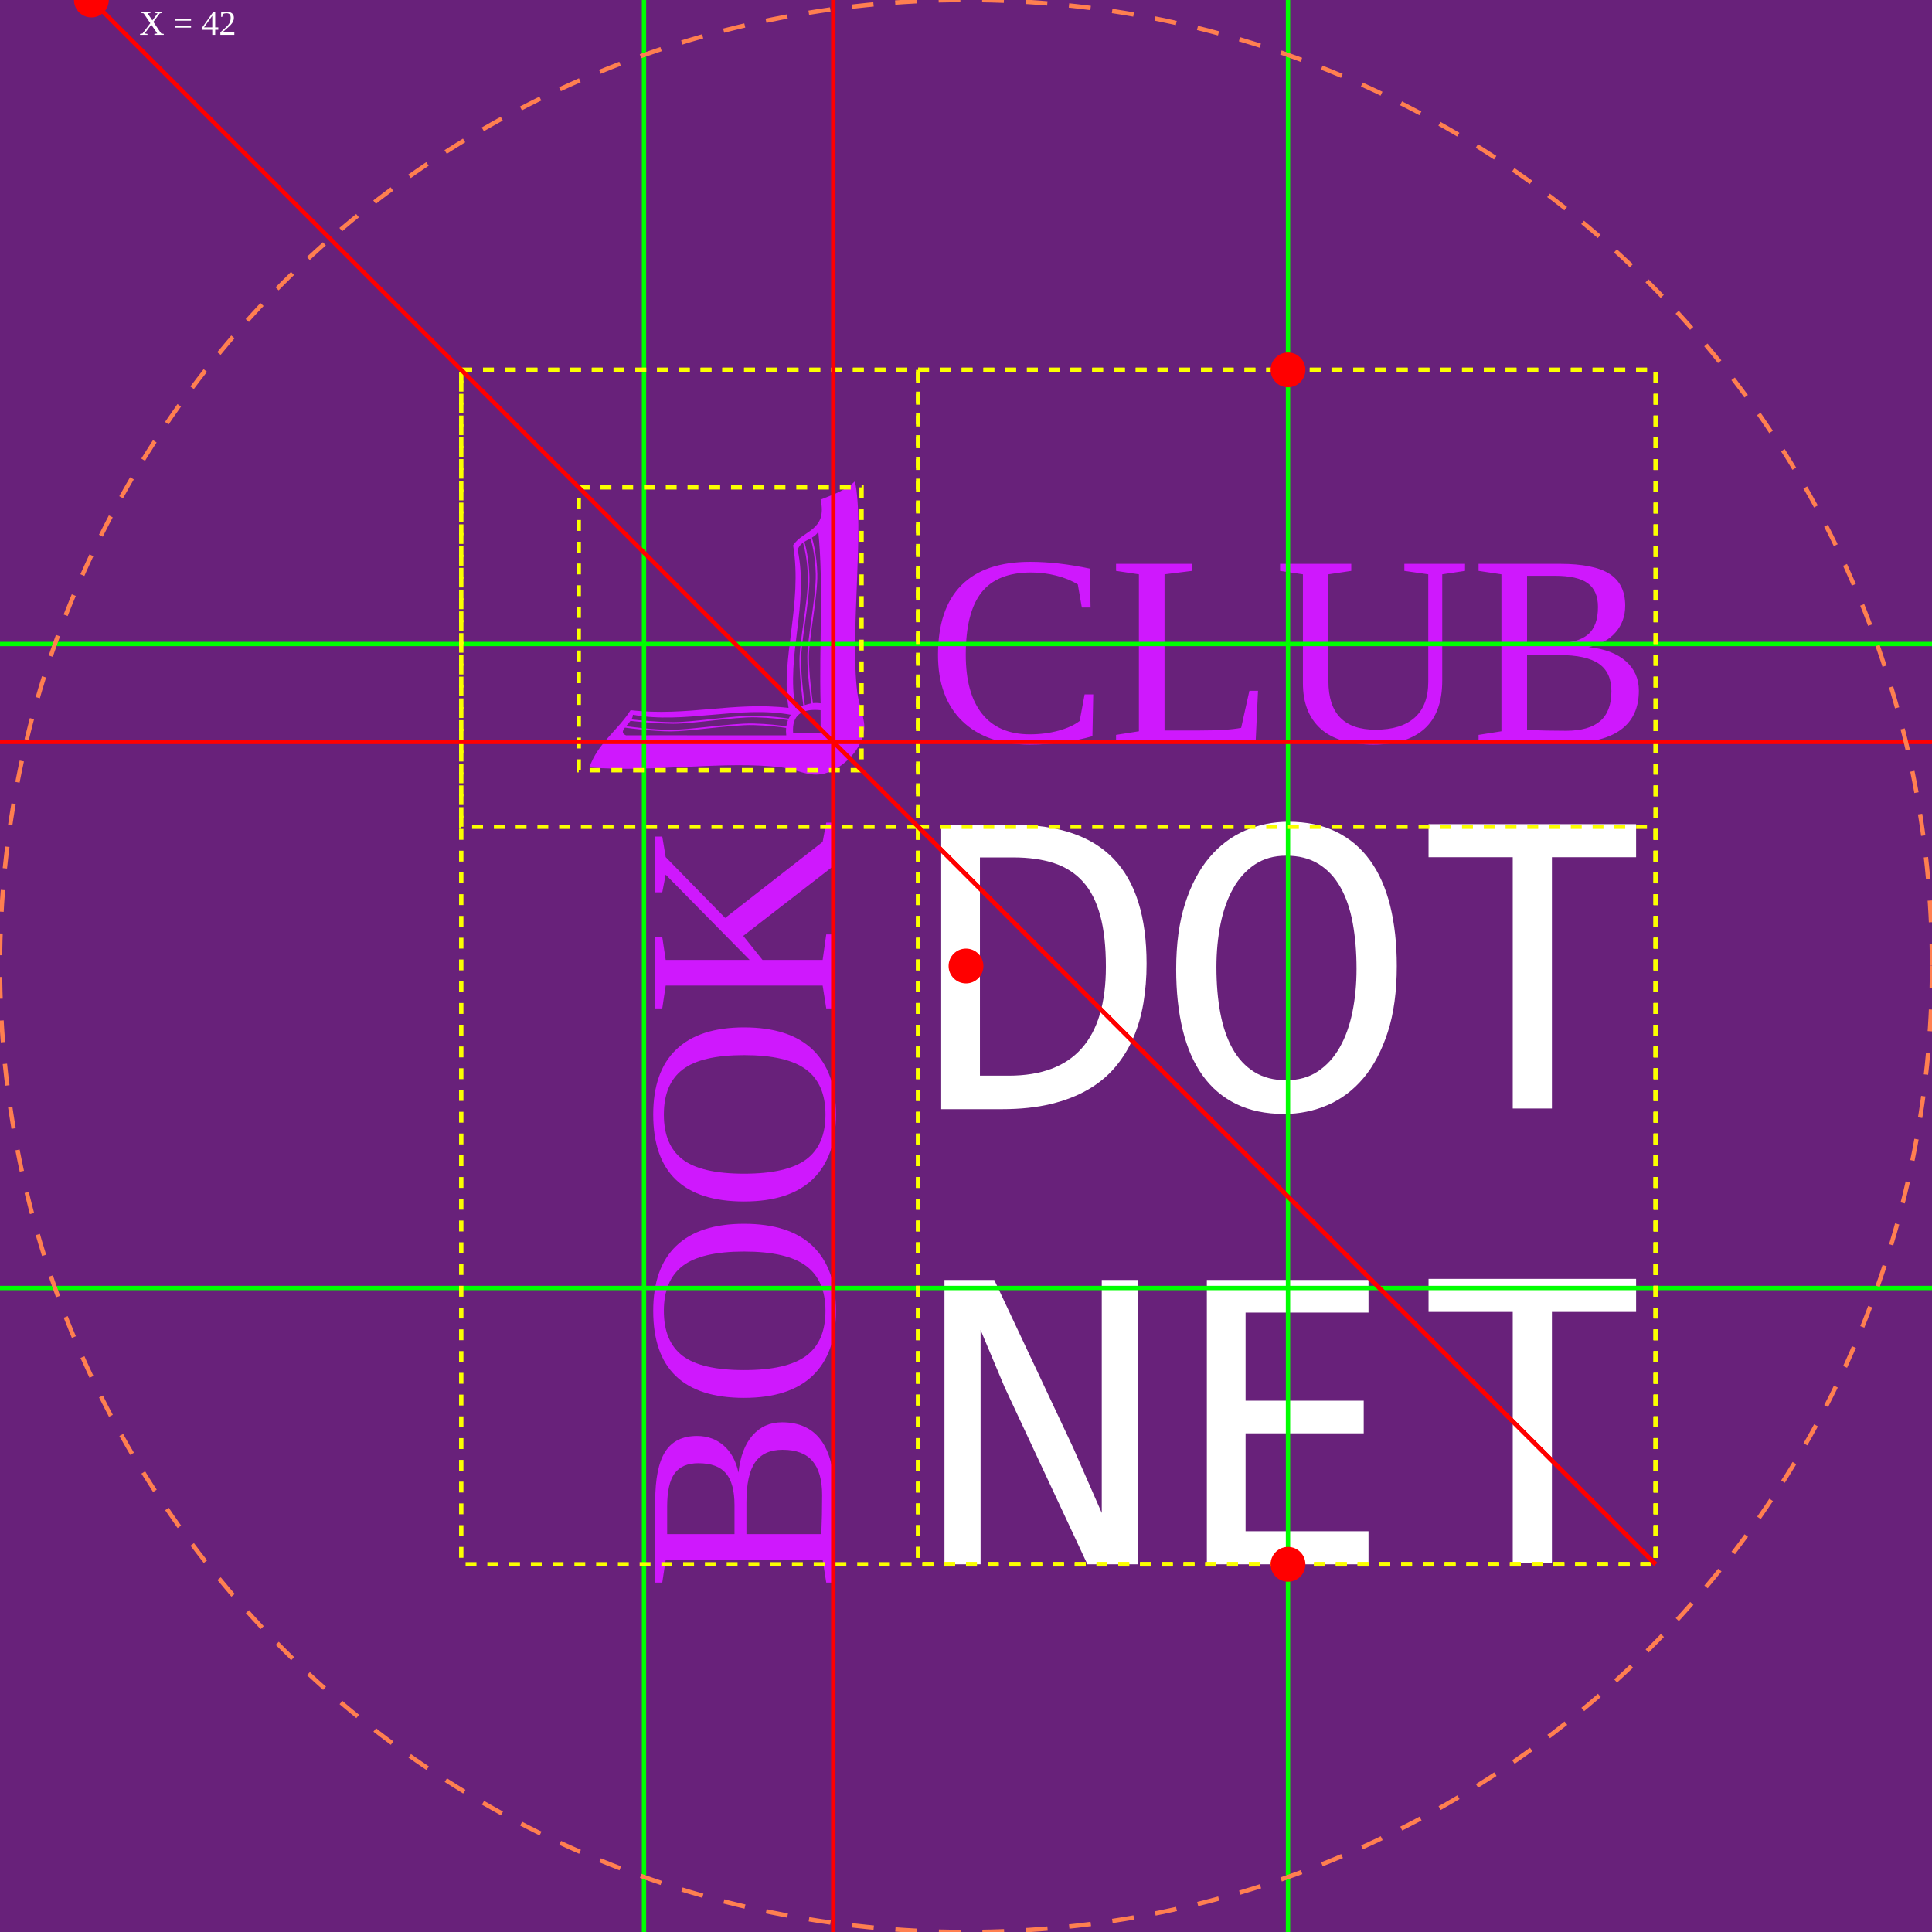
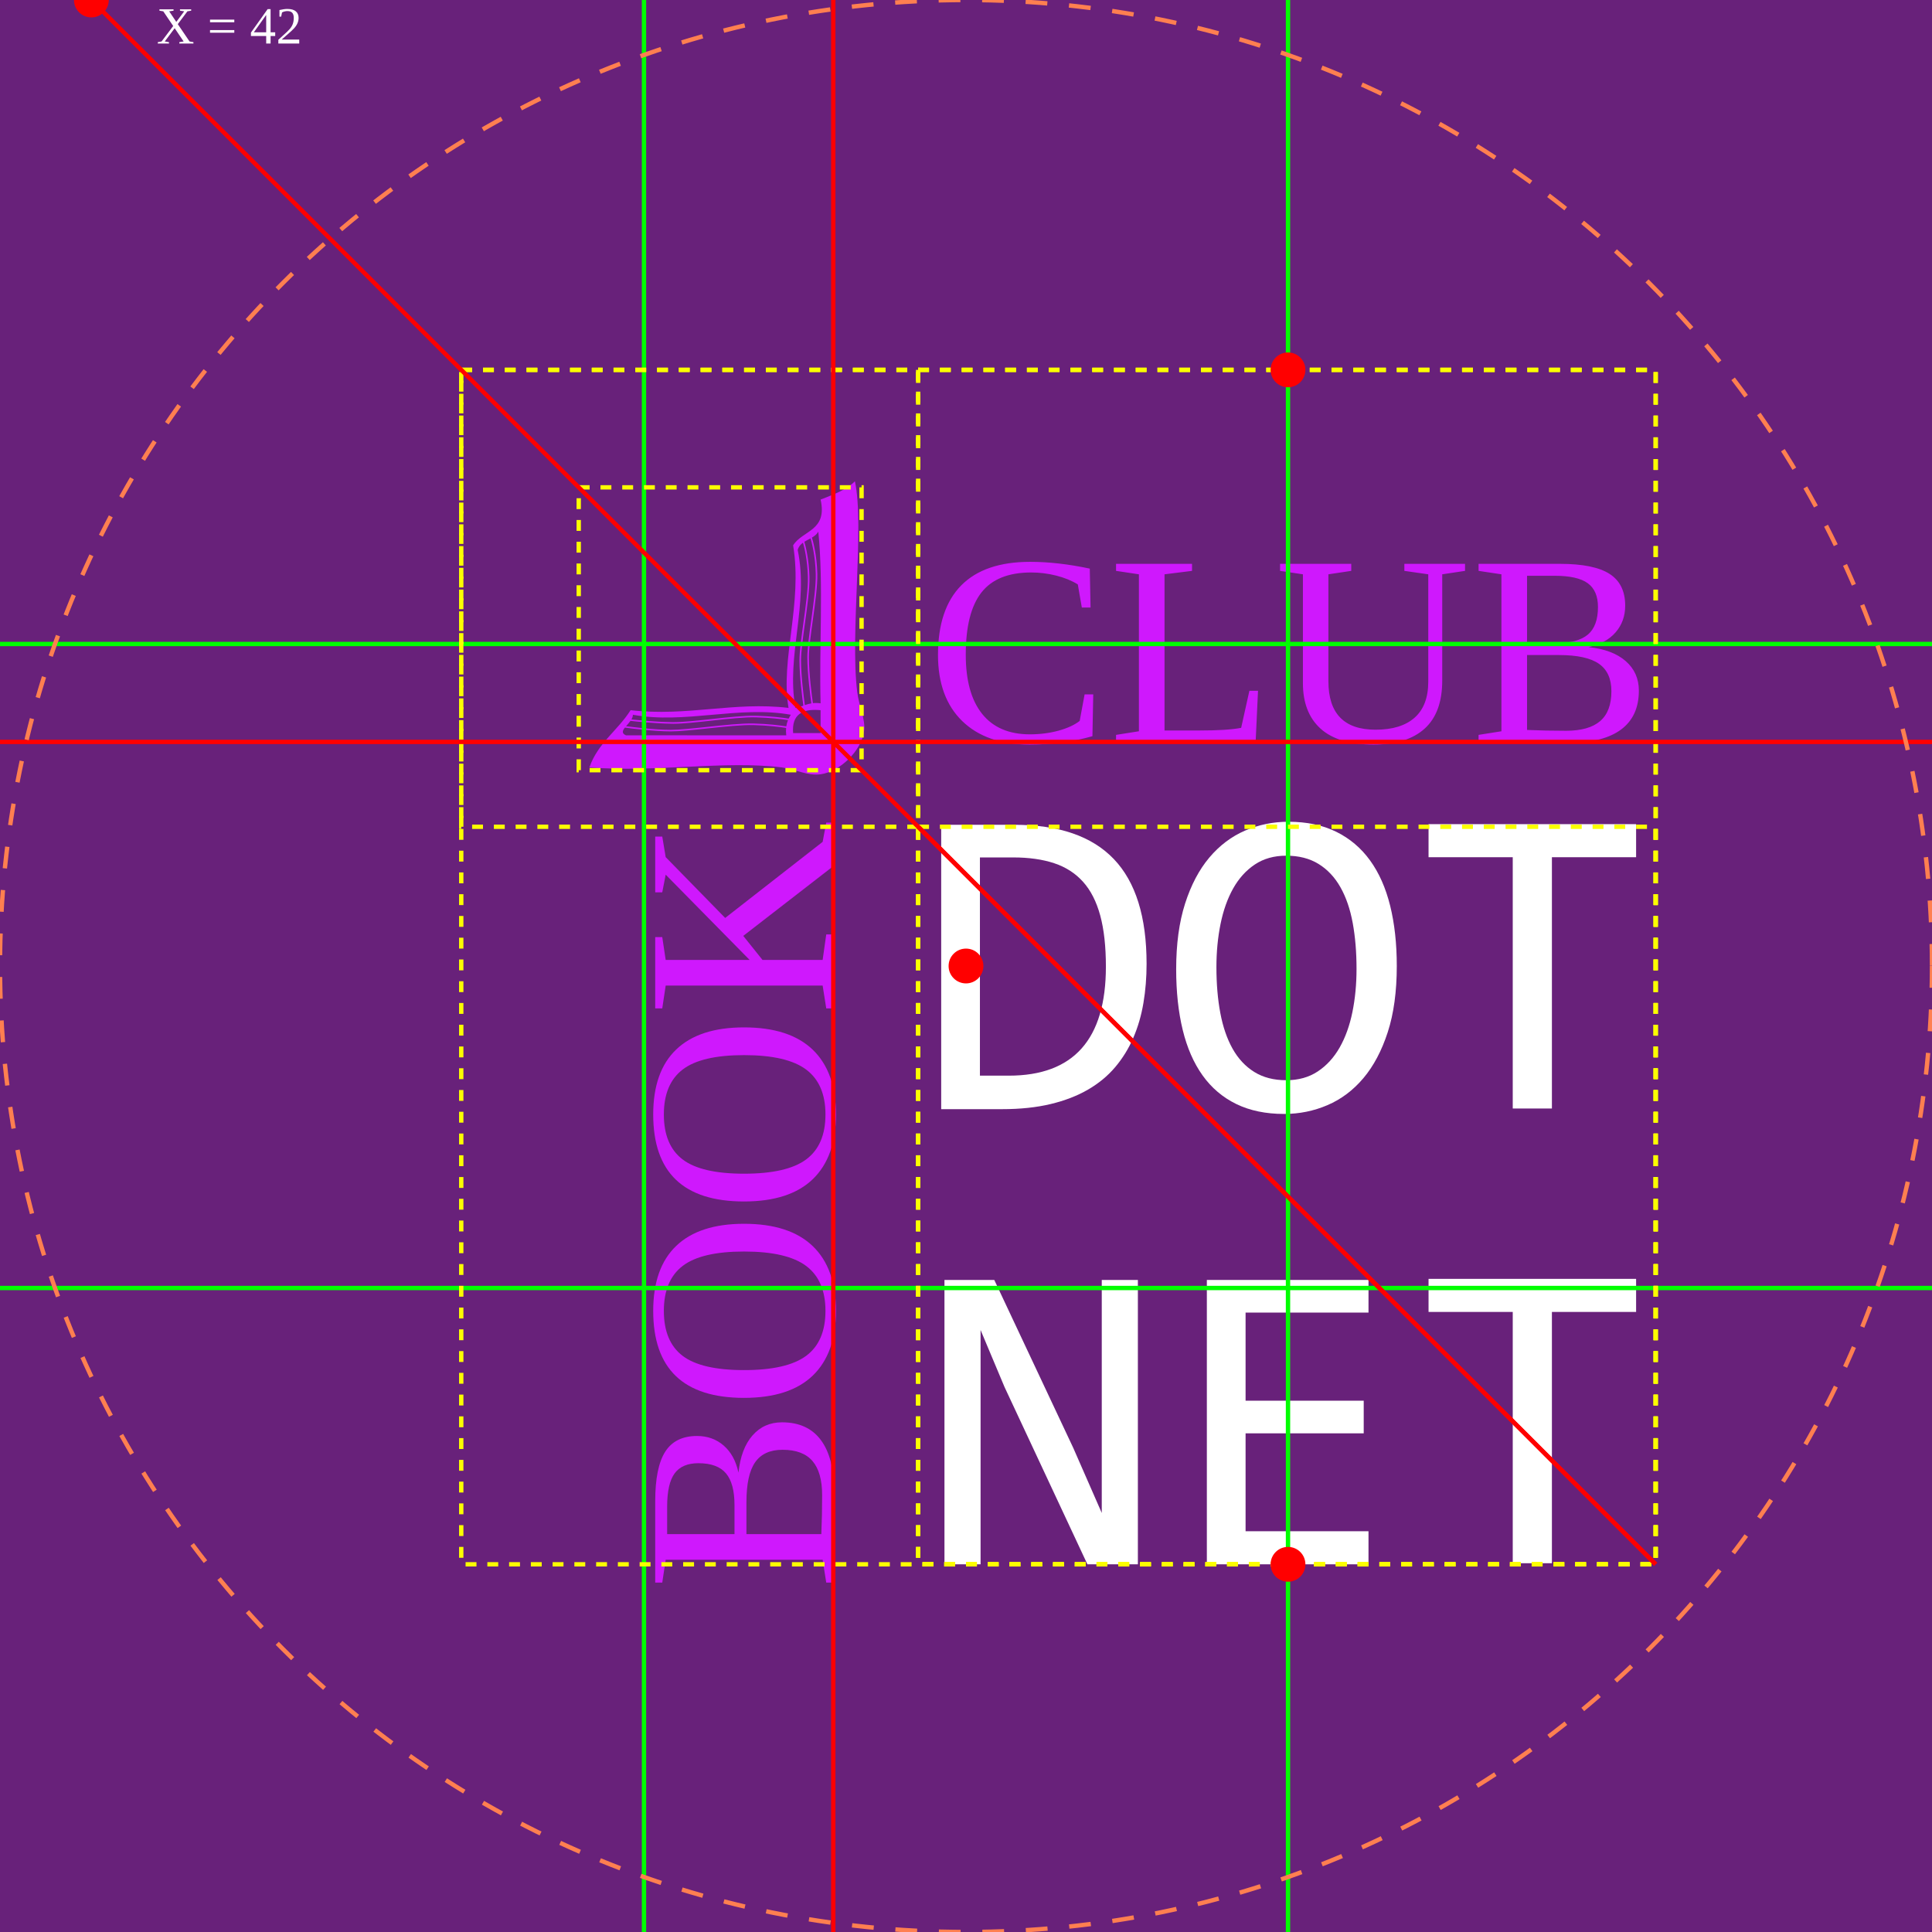
<svg xmlns="http://www.w3.org/2000/svg" viewBox="0 0 888 888">
  <rect id="bg" x="0" y="0" width="888" height="888" fill="#68217a" />
  <g id="tx" fill="#fff">
    <path id="D" d="m527 443q0 9.4-1.45 18t-4.65 16-8.3 13.45-12.5 10.35-17.2 6.65-22.3 2.35h-28v-130.7h33.7q30.6 0 45.65 15.75t15.05 48.15zm-18.7 1.3q0-13.9-2.6-23.5t-7.9-15.5-13.3-8.55-18.8-2.65h-15.3v100.3h13.3q44.6 0 44.6-50.1z" />
    <path id="O" d="m642 444q0 17.6-4.15 30.4t-11.2 21.15-16.5 12.4-19.95 4.05q-12.6 0-21.95-4.55t-15.5-13.15-9.15-20.95-3-27.85q0-17.4 4.1-30.2t11.15-21.15 16.45-12.4 19.9-4.05q12.6 0 21.95 4.6t15.55 13.15 9.25 20.85 3.05 27.7zm-18.5 1.3q0-11.5-1.75-21.05t-5.65-16.45-10.05-10.7-14.85-3.8q-8.4 0-14.45 4.05t-9.95 11-5.8 16.3-1.9 19.85q0 11.6 1.8 21.15t5.65 16.4 9.95 10.65 14.7 3.8q8.4 0 14.5-4.05t10.05-11 5.85-16.25 1.9-19.9z" />
    <path id="T" d="m752 394h-38.7v115.5h-18v-115.5h-38.7v-15.2h95.4z" />
    <path id="N" d="m523 719h-23.2l-38.1-81.5-11-26.2v107.7h-16.6v-130.7h22.9l36.3 77.2 13.1 29.9v-107.1h16.6z" />
    <path id="E" d="m629 719h-74.3v-130.7h74.3v15h-56.5v40.5h54.3v15h-54.3v45h56.5z" />
    <path id="T" d="m752 603h-38.7v115.5h-18v-115.5h-38.7v-15.2h95.4z" />
  </g>
  <g id="bc" font-family="Times New Roman" font-size="125" fill="#cf18fd">
    <text x="426" y="341">CLUB</text>
    <text x="388" y="614" transform="rotate(270 444 675)">BOOK</text>
    <path d="m394 318c-3.317-26.85 3.38-76.318-1.053-96.794-4.01 4.057-10.021 6.111-15.781 8.416 3.269 14.492-8.35 14.096-12.625 21.042 4.46 26.926-5.938 52.33-2.105 74.7-25.243-2.987-46.529 4.075-72.596 1.053-5.83 9.252-15.061 15.101-18.939 26.302 29.975 2.399 62.42-3.229 88.378 0 6.37 0.793 11.708 3.983 17.886 3.157 8.719-1.166 18.779-10.579 19.991-19.991 0.701-5.445-2.309-11.024-3.156-17.886zm-24.069 6.083c-0.481-3.487-1.749-13.34-1.749-20.505 0-4.133 0.881-10.503 1.812-17.245 1.071-7.748 2.179-15.759 2.051-21.142-0.196-8.134-1.761-14.196-2.338-16.181 0.9-0.563 1.887-1.037 2.834-1.551 0.464 1.524 2.195 7.74 2.4 16.301 0.128 5.324-0.975 13.306-2.042 21.026-0.936 6.768-1.82 13.161-1.82 17.345 0 7.635 1.426 18.278 1.835 21.153-1.082 0.181-2.042 0.479-2.981 0.801zm-3.286-71.312c0.403-1.519 1.314-2.53 2.429-3.335 0.609 2.134 2.059 7.976 2.245 15.774 0.128 5.324-0.976 13.306-2.042 21.024-0.936 6.768-1.82 13.161-1.82 17.345 0 7.312 1.308 17.382 1.776 20.748-1.154 0.405-2.308 0.811-3.64 1.04-4.373-24.311 6.299-47.413 1.053-72.596zm-3.157 75.751c-0.363 0.561-0.702 1.147-1.004 1.77-2.666-0.42-8.133-1.14-15.113-1.308-5.242-0.125-12.91 0.709-20.331 1.517-6.958 0.758-13.534 1.476-17.992 1.418-7.618-0.092-15.536-0.894-18.828-1.265 0.406-0.694 0.675-1.408 0.672-2.132 23.898 4.388 48.758-4.305 72.596 0zm-1.301 2.456c-0.358 0.865-0.636 1.808-0.793 2.874-2.852-0.443-8.321-1.147-15.049-1.308-5.425-0.127-13.447 0.721-21.199 1.543-6.583 0.699-12.798 1.36-16.889 1.36-7.203 0-17.077-1.219-20.501-1.672 0.657-0.769 1.414-1.588 2.022-2.441 3.058 0.35 11.32 1.214 19.263 1.31 0.161 2e-3 0.326 3e-3 0.493 3e-3 4.489 0 10.857-0.693 17.586-1.425 7.396-0.805 15.043-1.637 20.234-1.512 6.779 0.161 12.128 0.849 14.834 1.269zm-74.45 7.013c-2.095-0.894-1.641-2.122-0.52-3.559 2.932 0.395 13.451 1.737 21.041 1.737 4.128 0 10.364-0.662 16.965-1.363 7.729-0.821 15.72-1.668 21.107-1.539 6.721 0.162 12.17 0.868 14.989 1.305-0.092 1.025-0.088 2.146 0.067 3.419-23.916 0.065-53.216-0.089-73.648 0zm89.429-1.053h-12.625c-0.688-8.402 4.079-11.351 12.625-10.521zm0-13.677c-1.344-0.19-2.498-0.191-3.538-0.076-0.403-2.854-1.826-13.461-1.826-21.055 0-4.133 0.88-10.503 1.813-17.245 1.07-7.748 2.178-15.759 2.049-21.141-0.217-8.971-2.092-15.408-2.479-16.648 1.19-0.699 2.262-1.518 2.928-2.741 2.456 24.199 0.354 52.955 1.054 78.907z" />
  </g>
  <g id="dg" fill-opacity="0" stroke-width="2">
    <line x1="296" y1="0" x2="296" y2="888" stroke="lime" />
    <line x1="592" y1="0" x2="592" y2="888" stroke="lime" />
    <line x1="0" y1="296" x2="888" y2="296" stroke="lime" />
    <line x1="0" y1="592" x2="888" y2="592" stroke="lime" />
    <g stroke-dasharray="5" stroke="#fbff00">
      <rect x="422" y="170" width="339" height="549" />
      <rect x="212" y="170" width="549" height="549" />
      <rect x="212" y="170" width="210" height="210" />
      <rect x="422" y="380" width="339" height="339" />
      <rect x="266" y="224" width="130" height="130" />
    </g>
    <line x1="0" y1="341" x2="888" y2="341" stroke="red" />
    <line x1="383" y1="0" x2="383" y2="888" stroke="red" />
    <line x1="422" y1="380" x2="761" y2="719" stroke="red" />
    <line x1="42" y1="0" x2="761" y2="719" stroke="red" />
    <circle cx="444" cy="444" r="444" stroke="coral" stroke-dasharray="10" />
    <circle cx="444" cy="444" r="8" fill-opacity="1" fill="red" />
    <circle cx="592" cy="170" r="8" fill-opacity="1" fill="red" />
    <circle cx="592" cy="719" r="8" fill-opacity="1" fill="red" />
    <circle cx="42" cy="0" r="8" fill-opacity="1" fill="red" />
  </g>
-   <text x="64" y="16" font-size="16" fill="white">X = 42</text>
+   <text x="72" y="20" font-size="24" fill="white">X = 42</text>
</svg>
